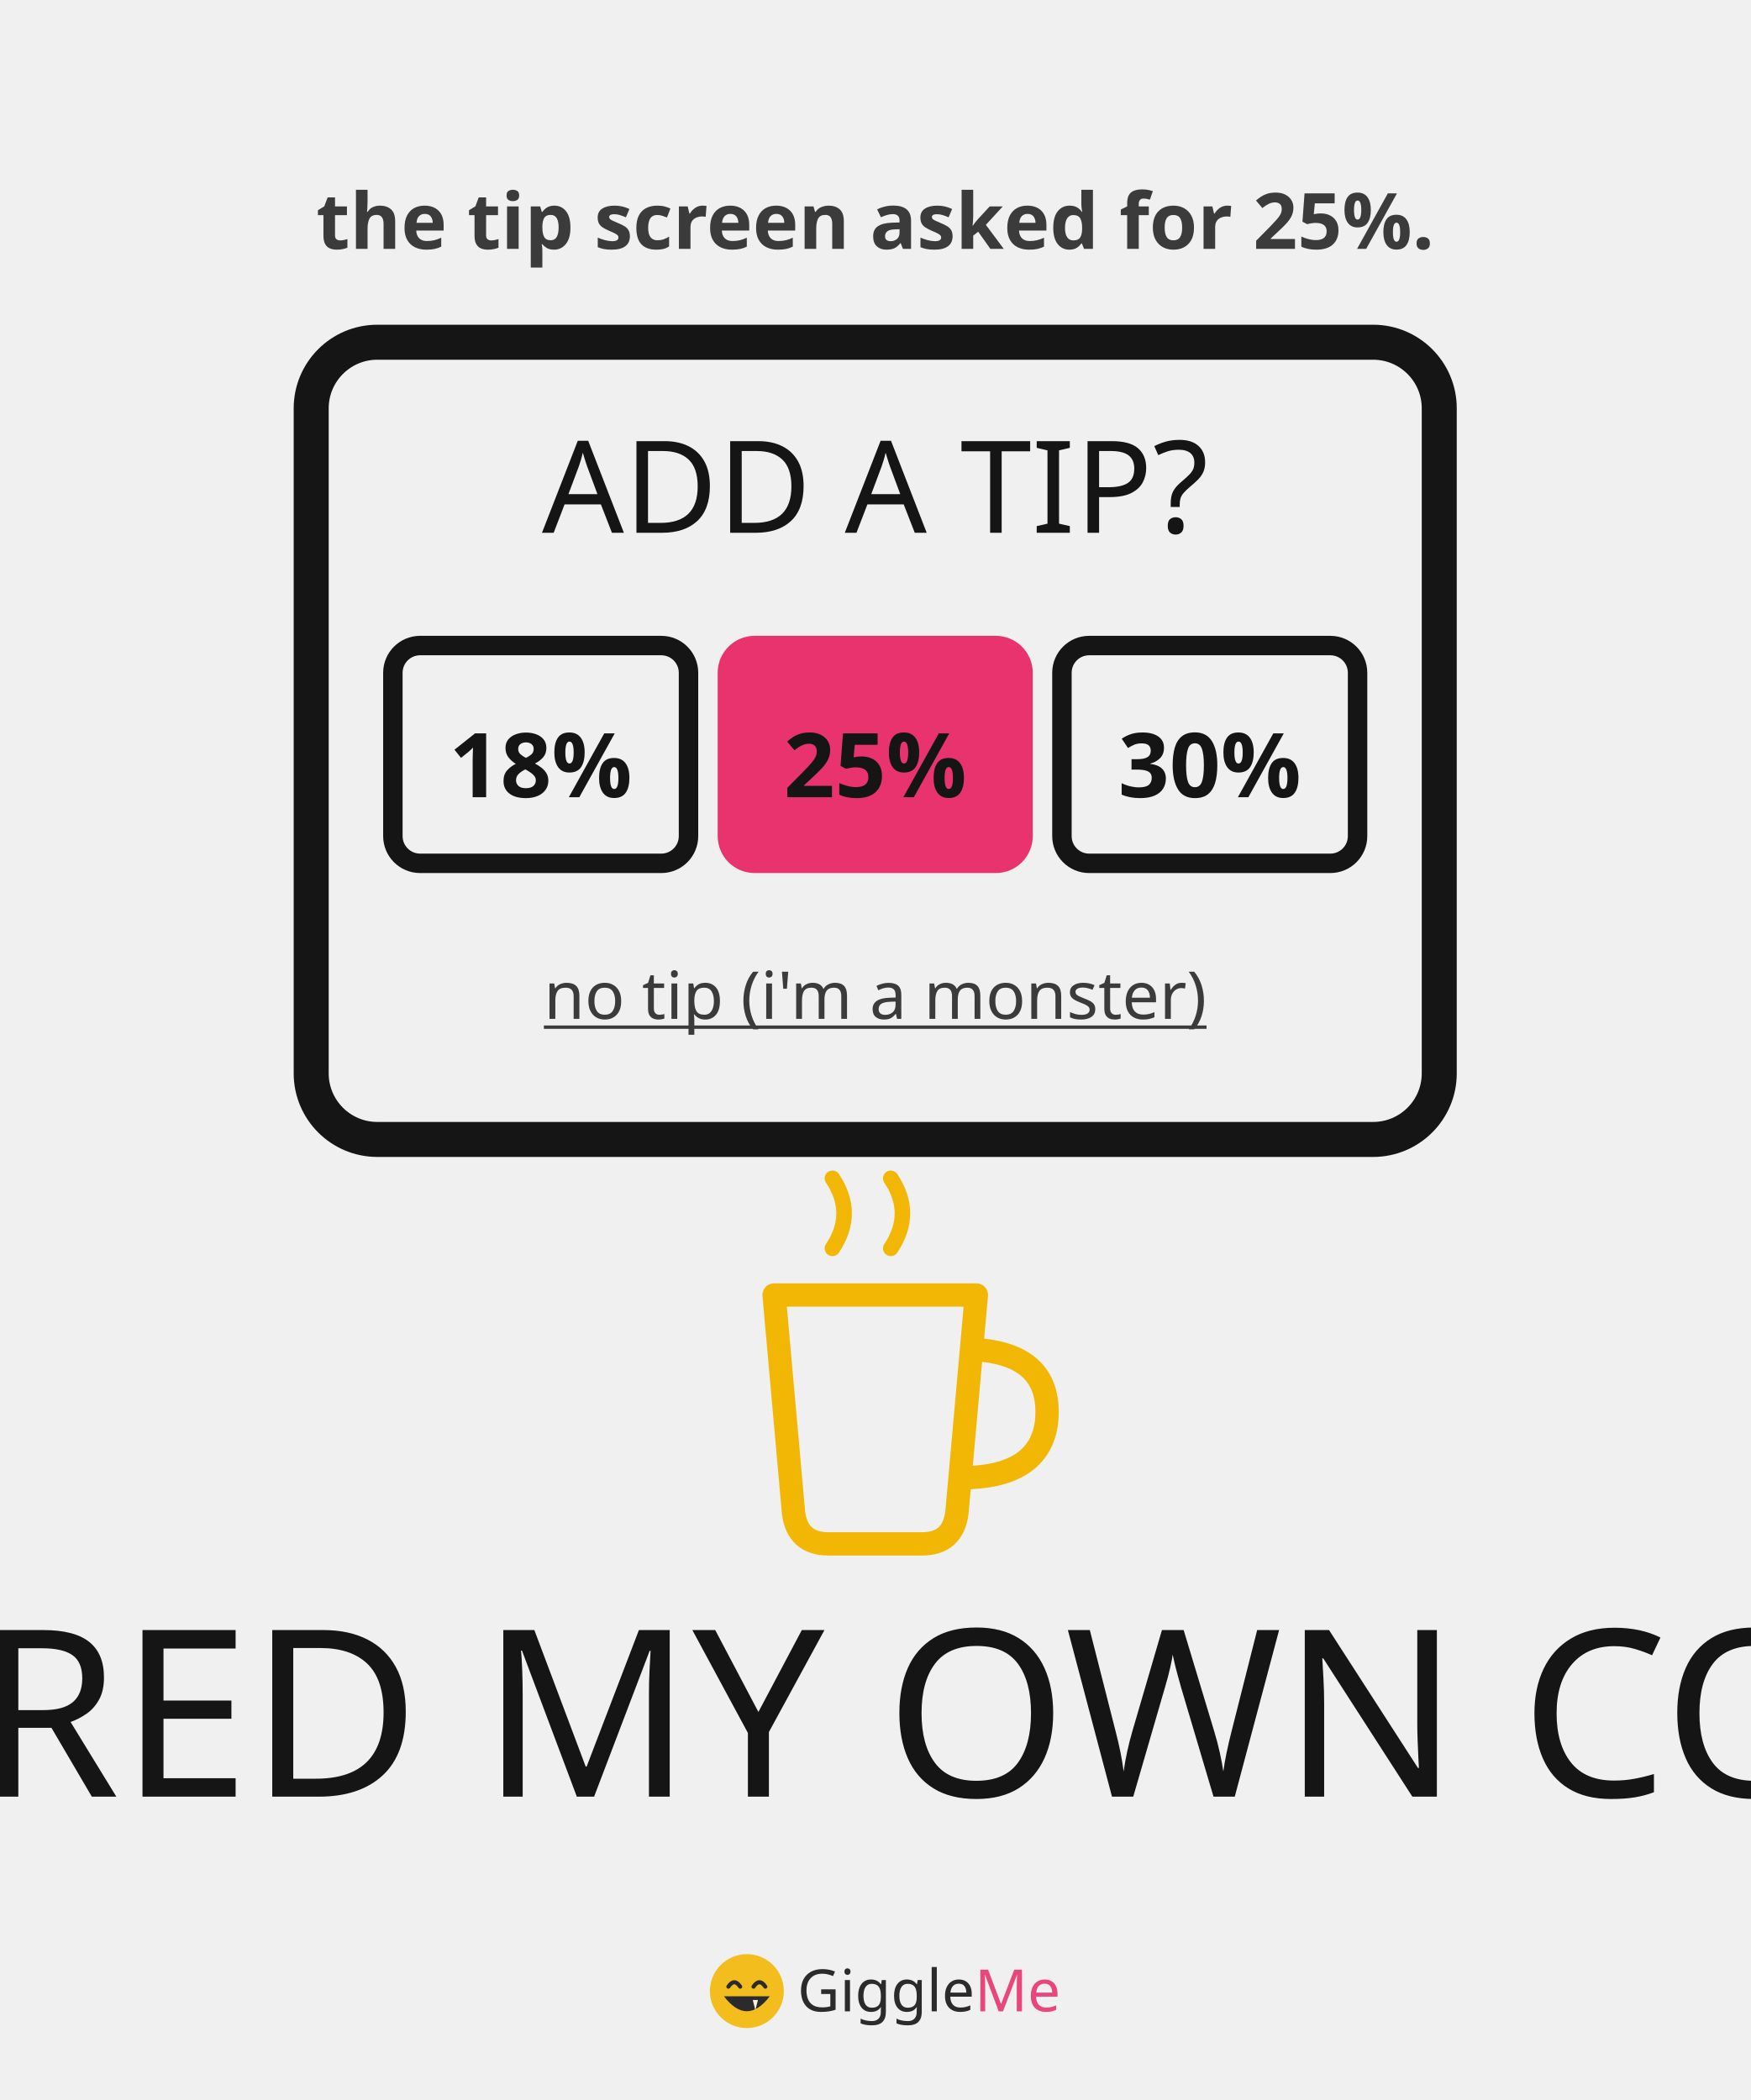
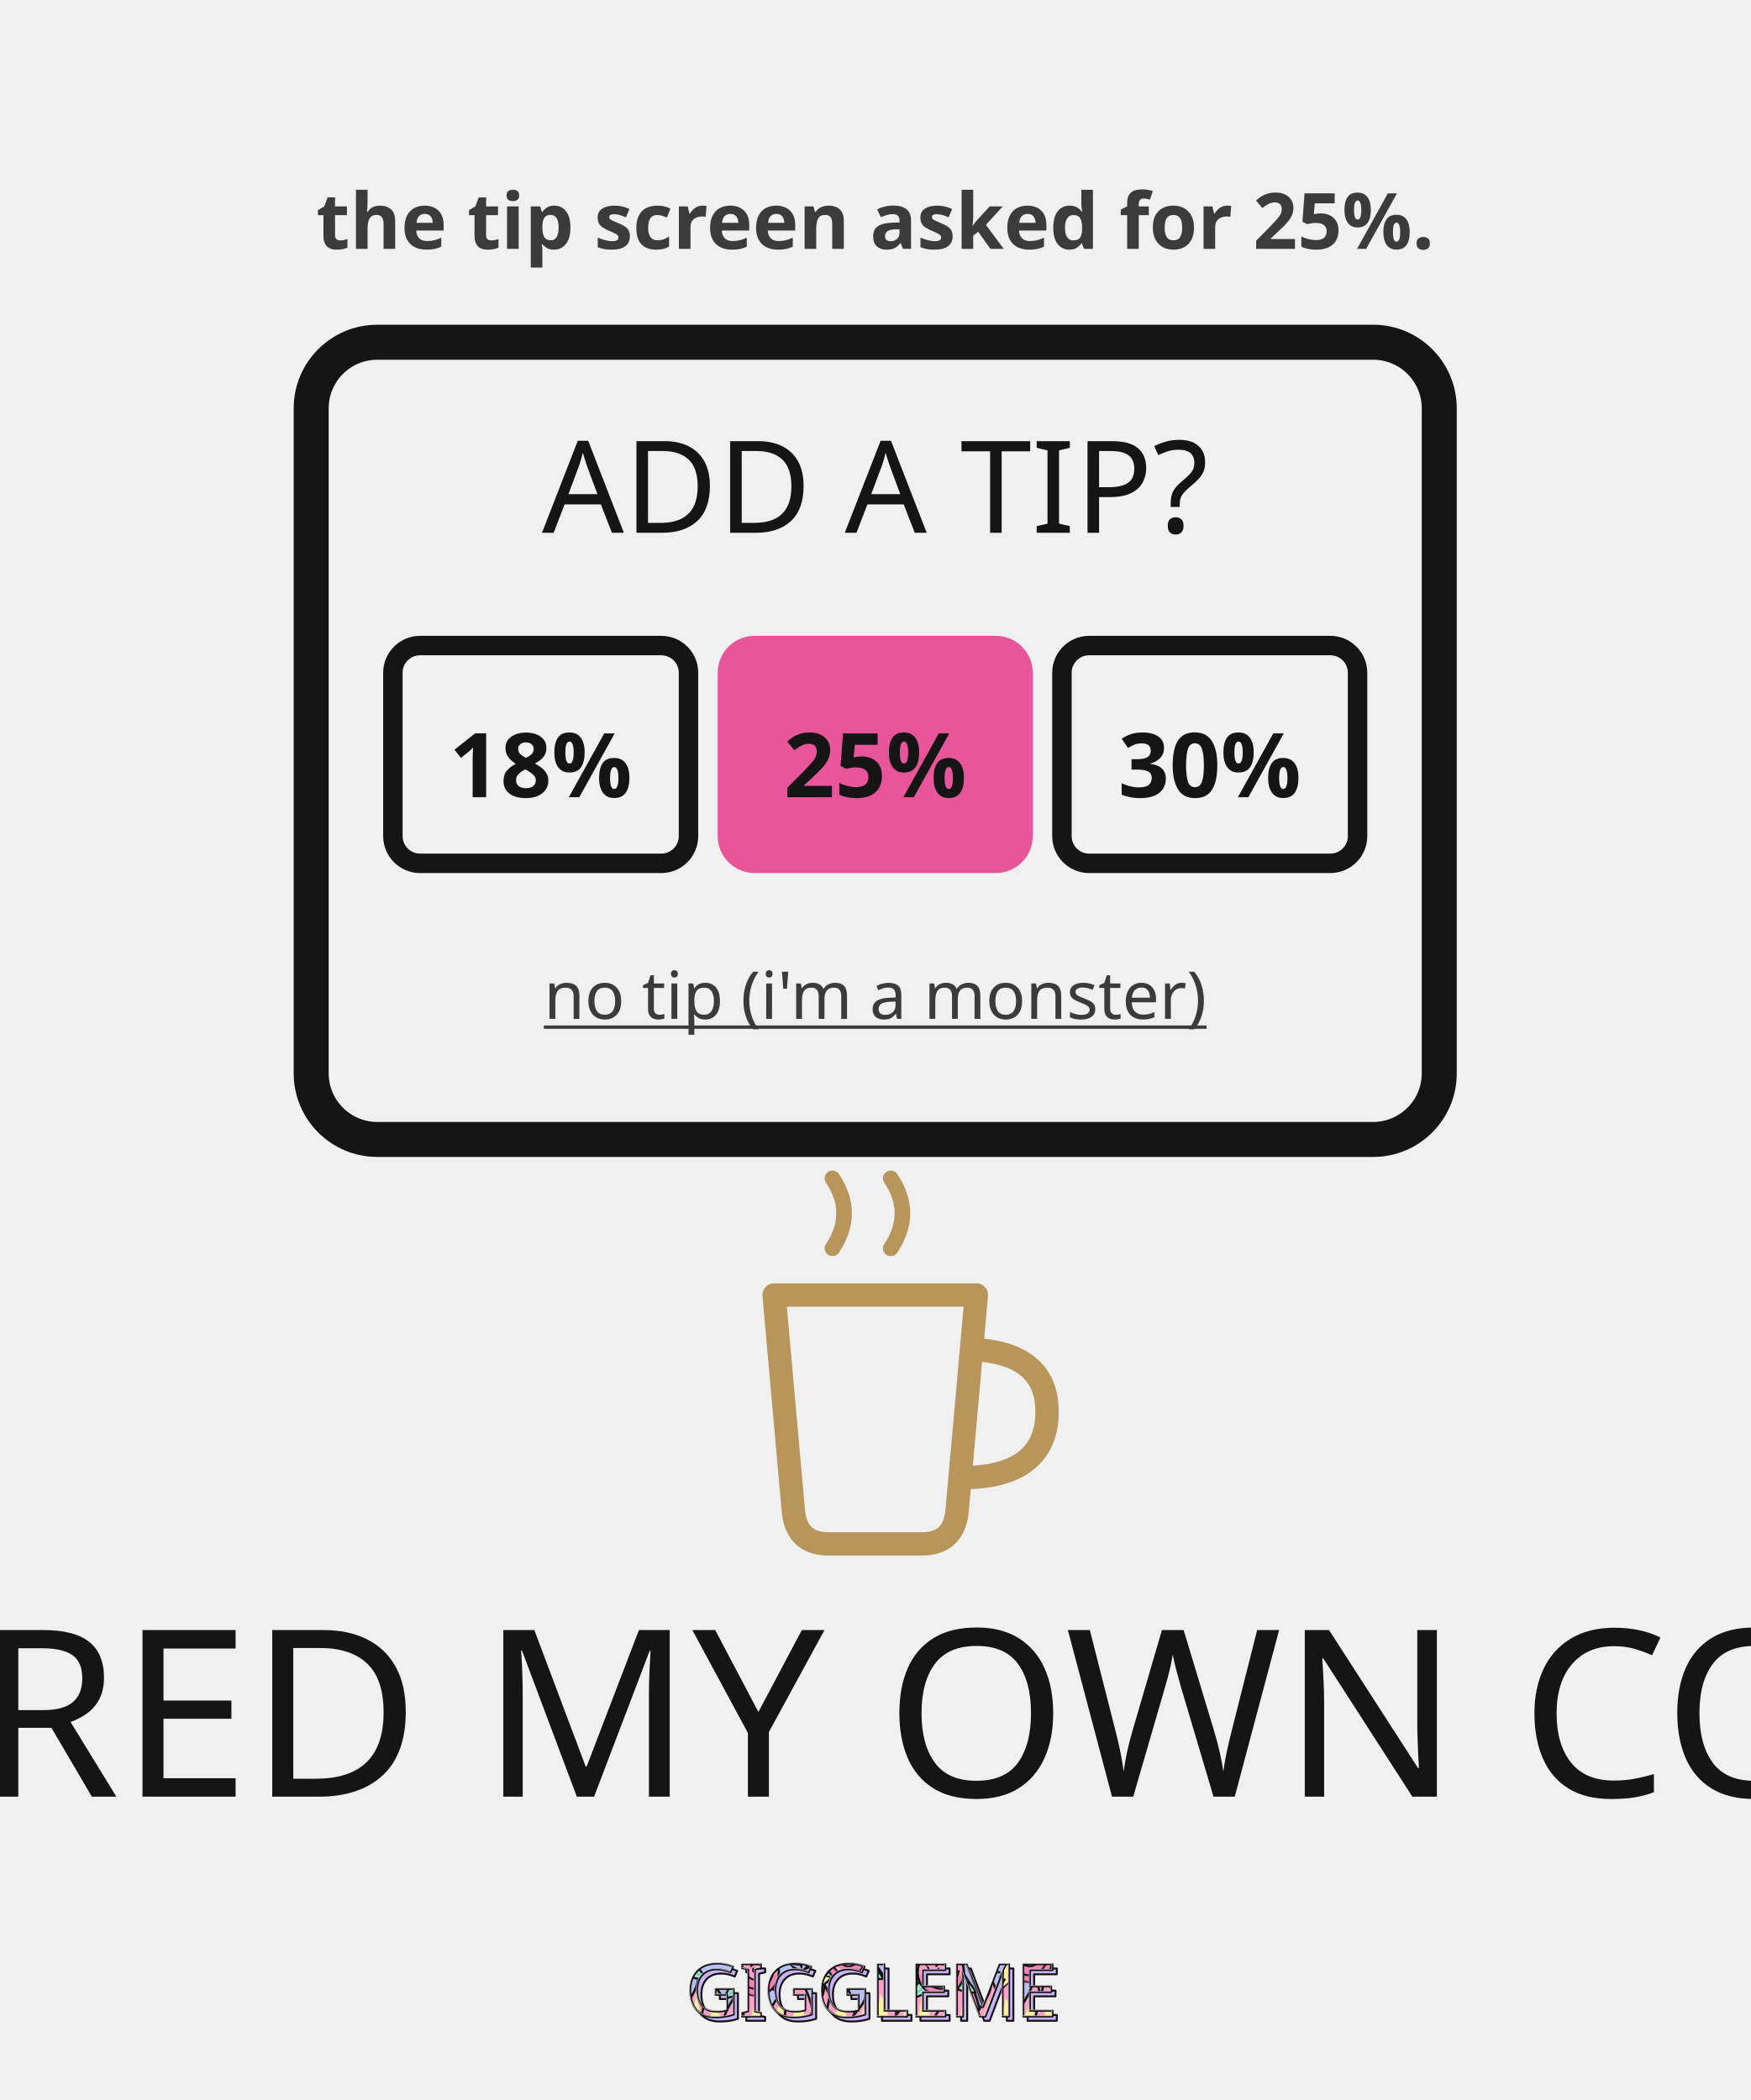
<svg xmlns="http://www.w3.org/2000/svg" viewBox="0 0 4500 5400">
  <text x="2250" y="640" data-w="3300" text-anchor="middle" font-family="Space Mono" font-weight="700" font-size="200" fill="#3B3B3B">the tip screen asked for 25%.</text>
  <g>
    <rect x="800" y="880" width="2900" height="2050" rx="170" fill="none" stroke="#151515" stroke-width="90" />
    <text x="2250" y="1370" text-anchor="middle" font-family="Archivo Black" font-size="330" fill="#151515">ADD A TIP?</text>
    <rect x="1010" y="1660" width="760" height="560" rx="70" fill="none" stroke="#151515" stroke-width="50" />
    <text x="1390" y="2050" text-anchor="middle" font-family="Space Mono" font-weight="700" font-size="230" fill="#151515">18%</text>
-     <rect x="1870" y="1660" width="760" height="560" rx="70" fill="#E8336F" stroke="#E8336F" stroke-width="50" />
+     <rect x="1870" y="1660" width="760" height="560" rx="70" fill="#E8559A" stroke="#E8559A" stroke-width="50" />
    <text x="2250" y="2050" text-anchor="middle" font-family="Space Mono" font-weight="700" font-size="230" fill="#151515">25%</text>
    <rect x="2730" y="1660" width="760" height="560" rx="70" fill="none" stroke="#151515" stroke-width="50" />
    <text x="3110" y="2050" text-anchor="middle" font-family="Space Mono" font-weight="700" font-size="230" fill="#151515">30%</text>
    <text x="2250" y="2620" text-anchor="middle" font-family="Space Mono" font-size="170" fill="#3B3B3B" text-decoration="underline">no tip (i'm a monster)</text>
  </g>
  <g transform="translate(1990 3330)">
-     <path d="M 0 0 L 520 0 L 470 560 Q 460 640 380 640 L 140 640 Q 60 640 50 560 Z" fill="none" stroke="#F2B705" stroke-width="60" stroke-linejoin="round" />
-     <path d="M 510 140 Q 720 150 700 330 Q 680 470 480 470" fill="none" stroke="#F2B705" stroke-width="60" stroke-linecap="round" />
-     <path d="M 150 -120 q 60 -90 0 -180 M 300 -120 q 60 -90 0 -180" fill="none" stroke="#F2B705" stroke-width="40" stroke-linecap="round" />
+     <path d="M 0 0 L 520 0 L 470 560 Q 460 640 380 640 L 140 640 Q 60 640 50 560 Z" fill="none" stroke="#B8955A" stroke-width="60" stroke-linejoin="round" />
+     <path d="M 510 140 Q 720 150 700 330 Q 680 470 480 470" fill="none" stroke="#B8955A" stroke-width="60" stroke-linecap="round" />
+     <path d="M 150 -120 q 60 -90 0 -180 M 300 -120 q 60 -90 0 -180" fill="none" stroke="#B8955A" stroke-width="40" stroke-linecap="round" />
  </g>
  <text x="2250" y="4620" data-w="3900" text-anchor="middle" font-family="Anton" font-size="600" fill="#151515">I POURED MY OWN COFFEE.</text>
-   <g opacity="0.9">
-     <g transform="translate(1920 5120)">
-       <circle r="95" fill="#F2B705" />
-       <path d="M -47.5 -11.4 q 15.2 -22.8 30.4 0" fill="none" stroke="#151515" stroke-width="10.45" stroke-linecap="round" />
-       <path d="M 17.1 -11.4 q 15.2 -22.8 30.4 0" fill="none" stroke="#151515" stroke-width="10.45" stroke-linecap="round" />
-       <path d="M -58.9 13.3 Q 0 90.25 58.9 13.3 Z" fill="#151515" />
-       <path d="M 15.2 22.8 L 28.5 22.8 L 21.85 49.4 Z" fill="#F7F1E3" />
-     </g>
-     <text x="2050" y="5172" font-family="Titan One" font-size="150" fill="#151515">Giggle<tspan fill="#E8336F">Me</tspan>
-     </text>
+   <g transform="translate(1595.7 4739.3) scale(0.4957)">
+     <defs>
+       <clipPath id="tag11">
+         <text x="1300" y="900" text-anchor="middle" font-family="Rye" font-size="380">GIGGLEME</text>
+       </clipPath>
+     </defs>
+     <g transform="translate(22 22)" fill="#C9B1F5">
+       <text x="1300" y="900" text-anchor="middle" font-family="Rye" font-size="380">GIGGLEME</text>
+     </g>
+     <g transform="translate(22 22)" fill="none" stroke="#121212" stroke-width="10" stroke-linejoin="round">
+       <text x="1300" y="900" text-anchor="middle" font-family="Rye" font-size="380">GIGGLEME</text>
+     </g>
+     <g clip-path="url(#tag11)">
+       <rect width="2600" height="1250" fill="#9FD3F7" />
+       <path d="M -60 420 q 80 -60 160 0 t 160 0" fill="none" stroke="#64AEE3" stroke-width="16" />
+       <path d="M 260 420 q 80 -60 160 0 t 160 0" fill="none" stroke="#64AEE3" stroke-width="16" />
+       <path d="M 580 420 q 80 -60 160 0 t 160 0" fill="none" stroke="#64AEE3" stroke-width="16" />
+       <path d="M 900 420 q 80 -60 160 0 t 160 0" fill="none" stroke="#64AEE3" stroke-width="16" />
+       <path d="M 1220 420 q 80 -60 160 0 t 160 0" fill="none" stroke="#64AEE3" stroke-width="16" />
+       <path d="M 1540 420 q 80 -60 160 0 t 160 0" fill="none" stroke="#64AEE3" stroke-width="16" />
+       <path d="M 1860 420 q 80 -60 160 0 t 160 0" fill="none" stroke="#64AEE3" stroke-width="16" />
+       <path d="M 2180 420 q 80 -60 160 0 t 160 0" fill="none" stroke="#64AEE3" stroke-width="16" />
+       <path d="M 2500 420 q 80 -60 160 0 t 160 0" fill="none" stroke="#64AEE3" stroke-width="16" />
+       <rect y="520" width="2600" height="1250" fill="#C9B1F5" opacity=".55" />
+       <path d="M -15.8 1000 C -25.8 892.0 14.2 870.4 30.2 784.0 C 144.2 881.2 134.2 935.2 124.2 1000 Z" fill="#FF9EC7" stroke="#121212" stroke-width="12" stroke-linejoin="round" />
+       <path d="M 22.2 1000 C 18.2 924.4 42.2 913.6 44.2 866.1 C 96.2 924.4 92.2 956.8 86.2 1000 Z" fill="#FFF1A0" />
+       <path d="M 92.5 1000 C 82.5 820.6 202.5 784.7 186.5 641.2 C 252.5 802.7 242.5 892.4 232.5 1000 Z" fill="#FF9EC7" stroke="#121212" stroke-width="12" stroke-linejoin="round" />
+       <path d="M 130.5 1000 C 126.5 874.4 174.5 856.5 172.5 777.5 C 204.5 874.4 200.5 928.2 194.5 1000 Z" fill="#FFF1A0" />
+       <path d="M 200.8 1000 C 190.8 873.6 230.8 848.3 246.8 747.2 C 360.8 861.0 350.8 924.2 340.8 1000 Z" fill="#FF9EC7" stroke="#121212" stroke-width="12" stroke-linejoin="round" />
+       <path d="M 238.8 1000 C 234.8 911.5 258.8 898.9 260.8 843.3 C 312.8 911.5 308.8 949.4 302.8 1000 Z" fill="#FFF1A0" />
+       <path d="M 309.2 1000 C 299.2 825.3 419.2 790.4 403.2 650.7 C 469.2 807.9 459.2 895.2 449.2 1000 Z" fill="#FF9EC7" stroke="#121212" stroke-width="12" stroke-linejoin="round" />
+       <path d="M 347.2 1000 C 343.2 877.7 391.2 860.3 389.2 783.4 C 421.2 877.7 417.2 930.1 411.2 1000 Z" fill="#FFF1A0" />
+       <path d="M 417.5 1000 C 407.5 856.4 447.5 827.7 463.5 712.8 C 577.5 842.1 567.5 913.9 557.5 1000 Z" fill="#FF9EC7" stroke="#121212" stroke-width="12" stroke-linejoin="round" />
+       <path d="M 455.5 1000 C 451.5 899.5 475.5 885.1 477.5 822.0 C 529.5 899.5 525.5 942.6 519.5 1000 Z" fill="#FFF1A0" />
+       <path d="M 525.8 1000 C 515.8 834.5 635.8 801.4 619.8 669.0 C 685.8 818.0 675.8 900.7 665.8 1000 Z" fill="#FF9EC7" stroke="#121212" stroke-width="12" stroke-linejoin="round" />
+       <path d="M 563.8 1000 C 559.8 884.2 607.8 867.6 605.8 794.8 C 637.8 884.2 633.8 933.8 627.8 1000 Z" fill="#FFF1A0" />
+       <path d="M 634.2 1000 C 624.2 841.6 664.2 809.9 680.2 683.2 C 794.2 825.8 784.2 905.0 774.2 1000 Z" fill="#FF9EC7" stroke="#121212" stroke-width="12" stroke-linejoin="round" />
+       <path d="M 672.2 1000 C 668.2 889.1 692.2 873.3 694.2 803.6 C 746.2 889.1 742.2 936.6 736.2 1000 Z" fill="#FFF1A0" />
+       <path d="M 742.5 1000 C 732.5 847.5 852.5 817.0 836.5 695.0 C 902.5 832.2 892.5 908.5 882.5 1000 Z" fill="#FF9EC7" stroke="#121212" stroke-width="12" stroke-linejoin="round" />
+       <path d="M 780.5 1000 C 776.5 893.2 824.5 878.0 822.5 810.9 C 854.5 893.2 850.5 939.0 844.5 1000 Z" fill="#FFF1A0" />
+       <path d="M 850.8 1000 C 840.8 830.1 880.8 796.2 896.8 660.3 C 1010.8 813.2 1000.8 898.1 990.8 1000 Z" fill="#FF9EC7" stroke="#121212" stroke-width="12" stroke-linejoin="round" />
+       <path d="M 888.8 1000 C 884.8 881.1 908.8 864.1 910.8 789.4 C 962.8 881.1 958.8 932.1 952.8 1000 Z" fill="#FFF1A0" />
+       <path d="M 959.2 1000 C 949.2 863.4 1069.2 836.1 1053.2 726.9 C 1119.2 849.8 1109.2 918.1 1099.2 1000 Z" fill="#FF9EC7" stroke="#121212" stroke-width="12" stroke-linejoin="round" />
+       <path d="M 997.2 1000 C 993.2 904.4 1041.2 890.7 1039.2 830.7 C 1071.2 904.4 1067.2 945.4 1061.2 1000 Z" fill="#FFF1A0" />
+       <path d="M 1067.5 1000 C 1057.5 822.8 1097.5 787.3 1113.5 645.6 C 1227.5 805.1 1217.5 893.7 1207.5 1000 Z" fill="#FF9EC7" stroke="#121212" stroke-width="12" stroke-linejoin="round" />
+       <path d="M 1105.5 1000 C 1101.5 875.9 1125.5 858.2 1127.5 780.2 C 1179.5 875.9 1175.5 929.1 1169.5 1000 Z" fill="#FFF1A0" />
+       <path d="M 1175.8 1000 C 1165.8 881.3 1285.8 857.5 1269.8 762.5 C 1335.8 869.4 1325.8 928.8 1315.8 1000 Z" fill="#FF9EC7" stroke="#121212" stroke-width="12" stroke-linejoin="round" />
+       <path d="M 1213.8 1000 C 1209.8 916.9 1257.8 905.0 1255.8 852.8 C 1287.8 916.9 1283.8 952.5 1277.8 1000 Z" fill="#FFF1A0" />
+       <path d="M 1284.2 1000 C 1274.2 820.0 1314.2 784.0 1330.2 640.0 C 1444.2 802.0 1434.2 892.0 1424.2 1000 Z" fill="#FF9EC7" stroke="#121212" stroke-width="12" stroke-linejoin="round" />
+       <path d="M 1322.2 1000 C 1318.2 874.0 1342.2 856.0 1344.2 776.8 C 1396.2 874.0 1392.2 928.0 1386.2 1000 Z" fill="#FFF1A0" />
+       <path d="M 1392.5 1000 C 1382.5 884.2 1502.5 861.0 1486.5 768.4 C 1552.5 872.6 1542.5 930.5 1532.5 1000 Z" fill="#FF9EC7" stroke="#121212" stroke-width="12" stroke-linejoin="round" />
+       <path d="M 1430.5 1000 C 1426.5 918.9 1474.5 907.3 1472.5 856.4 C 1504.5 918.9 1500.5 953.7 1494.5 1000 Z" fill="#FFF1A0" />
+       <path d="M 1500.8 1000 C 1490.8 822.0 1530.8 786.4 1546.8 644.1 C 1660.8 804.2 1650.8 893.2 1640.8 1000 Z" fill="#FF9EC7" stroke="#121212" stroke-width="12" stroke-linejoin="round" />
+       <path d="M 1538.8 1000 C 1534.8 875.4 1558.8 857.6 1560.8 779.3 C 1612.8 875.4 1608.8 928.8 1602.8 1000 Z" fill="#FFF1A0" />
+       <path d="M 1609.2 1000 C 1599.2 866.1 1719.2 839.4 1703.2 732.3 C 1769.2 852.8 1759.2 919.7 1749.2 1000 Z" fill="#FF9EC7" stroke="#121212" stroke-width="12" stroke-linejoin="round" />
+       <path d="M 1647.2 1000 C 1643.2 906.3 1691.2 892.9 1689.2 834.0 C 1721.2 906.3 1717.2 946.5 1711.2 1000 Z" fill="#FFF1A0" />
+       <path d="M 1717.5 1000 C 1707.5 828.7 1747.5 794.4 1763.5 657.4 C 1877.5 811.6 1867.5 897.2 1857.5 1000 Z" fill="#FF9EC7" stroke="#121212" stroke-width="12" stroke-linejoin="round" />
+       <path d="M 1755.5 1000 C 1751.5 880.1 1775.5 863.0 1777.5 787.6 C 1829.5 880.1 1825.5 931.5 1819.5 1000 Z" fill="#FFF1A0" />
+       <path d="M 1825.8 1000 C 1815.8 849.8 1935.8 819.8 1919.8 699.7 C 1985.8 834.8 1975.8 909.9 1965.8 1000 Z" fill="#FF9EC7" stroke="#121212" stroke-width="12" stroke-linejoin="round" />
+       <path d="M 1863.8 1000 C 1859.8 894.9 1907.8 879.9 1905.8 813.8 C 1937.8 894.9 1933.8 939.9 1927.8 1000 Z" fill="#FFF1A0" />
+       <path d="M 1934.2 1000 C 1924.2 839.6 1964.2 807.5 1980.2 679.1 C 2094.2 823.5 2084.2 903.7 2074.2 1000 Z" fill="#FF9EC7" stroke="#121212" stroke-width="12" stroke-linejoin="round" />
+       <path d="M 1972.2 1000 C 1968.2 887.7 1992.2 871.6 1994.2 801.1 C 2046.2 887.7 2042.2 935.8 2036.2 1000 Z" fill="#FFF1A0" />
+       <path d="M 2042.5 1000 C 2032.5 836.3 2152.5 803.6 2136.5 672.6 C 2202.5 820.0 2192.5 901.8 2182.5 1000 Z" fill="#FF9EC7" stroke="#121212" stroke-width="12" stroke-linejoin="round" />
+       <path d="M 2080.5 1000 C 2076.5 885.4 2124.5 869.1 2122.5 797.0 C 2154.5 885.4 2150.5 934.5 2144.5 1000 Z" fill="#FFF1A0" />
+       <path d="M 2150.8 1000 C 2140.8 853.9 2180.8 824.7 2196.8 707.8 C 2310.8 839.3 2300.8 912.3 2290.8 1000 Z" fill="#FF9EC7" stroke="#121212" stroke-width="12" stroke-linejoin="round" />
+       <path d="M 2188.8 1000 C 2184.8 897.7 2208.8 883.1 2210.8 818.8 C 2262.8 897.7 2258.8 941.6 2252.8 1000 Z" fill="#FFF1A0" />
+       <path d="M 2259.2 1000 C 2249.2 826.5 2369.2 791.8 2353.2 653.0 C 2419.2 809.2 2409.2 895.9 2399.2 1000 Z" fill="#FF9EC7" stroke="#121212" stroke-width="12" stroke-linejoin="round" />
+       <path d="M 2297.2 1000 C 2293.2 878.6 2341.2 861.2 2339.2 784.9 C 2371.2 878.6 2367.2 930.6 2361.2 1000 Z" fill="#FFF1A0" />
+       <path d="M 2367.5 1000 C 2357.5 870.8 2397.5 844.9 2413.5 741.6 C 2527.5 857.9 2517.5 922.5 2507.5 1000 Z" fill="#FF9EC7" stroke="#121212" stroke-width="12" stroke-linejoin="round" />
+       <path d="M 2405.5 1000 C 2401.5 909.5 2425.5 896.6 2427.5 839.8 C 2479.5 909.5 2475.5 948.3 2469.5 1000 Z" fill="#FFF1A0" />
+       <path d="M 2475.8 1000 C 2465.8 821.0 2585.8 785.2 2569.8 642.1 C 2635.8 803.1 2625.8 892.6 2615.8 1000 Z" fill="#FF9EC7" stroke="#121212" stroke-width="12" stroke-linejoin="round" />
+       <path d="M 2513.8 1000 C 2509.8 874.7 2557.8 856.8 2555.8 778.1 C 2587.8 874.7 2583.8 928.4 2577.8 1000 Z" fill="#FFF1A0" />
+       <g transform="translate(260.0 600.0) rotate(140)">
+         <path d="M 0 0 Q 108 -66 210 0 Q 108 66 0 0 Z" fill="#9EE6CF" stroke="#121212" stroke-width="10.8" stroke-linejoin="round" />
+         <path d="M 18 0 Q 108 -9.6 180 0" fill="none" stroke="#5FBFA0" stroke-width="7.2" />
+         <path d="M 60 -30 Q 108 -48 144 -30" fill="none" stroke="#fff" stroke-opacity=".55" stroke-width="6" stroke-linecap="round" />
+       </g>
+       <g transform="translate(260.0 600.0) rotate(30)">
+         <path d="M 0 0 Q 108 -66 210 0 Q 108 66 0 0 Z" fill="#9EE6CF" stroke="#121212" stroke-width="10.8" stroke-linejoin="round" />
+         <path d="M 18 0 Q 108 -9.6 180 0" fill="none" stroke="#5FBFA0" stroke-width="7.2" />
+         <path d="M 60 -30 Q 108 -48 144 -30" fill="none" stroke="#fff" stroke-opacity=".55" stroke-width="6" stroke-linecap="round" />
+       </g>
+       <g transform="translate(260.0 600.0)">
+         <circle r="120" fill="#FF9EC7" stroke="#121212" stroke-width="12" />
+         <path d="M -110.4 12 A 110.4 110.4 0 0 0 110.4 12 Q 0 54 -110.4 12 Z" fill="#F06AA8" opacity=".55" />
+         <g fill="none" stroke="#121212" stroke-width="9.6" stroke-linecap="round">
+           <path d="M -93.6 -6 Q -74.4 81.6 0 86.4 Q 74.4 81.6 93.6 -6" />
+           <path d="M -67.2 -26.4 Q -43.2 45.6 12 38.4 Q 60 26.4 67.2 -36" />
+           <path d="M -74.4 -36 Q -36 -93.6 18 -76.8 Q 67.2 -62.4 74.4 -28.8" />
+           <path d="M -24 -31.2 Q -4.8 -55.2 24 -36 Q 36 -9.6 4.8 0 Q -19.2 2.4 -12 -19.2" />
+         </g>
+         <g fill="none" stroke="#fff" stroke-opacity=".75" stroke-width="6.6" stroke-linecap="round">
+           <path d="M -57.6 -57.6 Q -36 -79.2 -9.6 -79.2" />
+           <path d="M -72 24 Q -60 50.4 -36 60" />
+         </g>
+       </g>
+       <g transform="translate(700.0 670.0) rotate(140)">
+         <path d="M 0 0 Q 108 -66 210 0 Q 108 66 0 0 Z" fill="#9EE6CF" stroke="#121212" stroke-width="10.8" stroke-linejoin="round" />
+         <path d="M 18 0 Q 108 -9.6 180 0" fill="none" stroke="#5FBFA0" stroke-width="7.2" />
+         <path d="M 60 -30 Q 108 -48 144 -30" fill="none" stroke="#fff" stroke-opacity=".55" stroke-width="6" stroke-linecap="round" />
+       </g>
+       <g transform="translate(700.0 670.0) rotate(30)">
+         <path d="M 0 0 Q 108 -66 210 0 Q 108 66 0 0 Z" fill="#9EE6CF" stroke="#121212" stroke-width="10.8" stroke-linejoin="round" />
+         <path d="M 18 0 Q 108 -9.6 180 0" fill="none" stroke="#5FBFA0" stroke-width="7.2" />
+         <path d="M 60 -30 Q 108 -48 144 -30" fill="none" stroke="#fff" stroke-opacity=".55" stroke-width="6" stroke-linecap="round" />
+       </g>
+       <g transform="translate(700.0 670.0)">
+         <circle r="120" fill="#FF9EC7" stroke="#121212" stroke-width="12" />
+         <path d="M -110.4 12 A 110.4 110.4 0 0 0 110.4 12 Q 0 54 -110.4 12 Z" fill="#F06AA8" opacity=".55" />
+         <g fill="none" stroke="#121212" stroke-width="9.6" stroke-linecap="round">
+           <path d="M -93.6 -6 Q -74.4 81.6 0 86.4 Q 74.4 81.6 93.6 -6" />
+           <path d="M -67.2 -26.4 Q -43.2 45.6 12 38.4 Q 60 26.4 67.2 -36" />
+           <path d="M -74.4 -36 Q -36 -93.6 18 -76.8 Q 67.2 -62.4 74.4 -28.8" />
+           <path d="M -24 -31.2 Q -4.8 -55.2 24 -36 Q 36 -9.6 4.8 0 Q -19.2 2.4 -12 -19.2" />
+         </g>
+         <g fill="none" stroke="#fff" stroke-opacity=".75" stroke-width="6.6" stroke-linecap="round">
+           <path d="M -57.6 -57.6 Q -36 -79.2 -9.6 -79.2" />
+           <path d="M -72 24 Q -60 50.4 -36 60" />
+         </g>
+       </g>
+       <g transform="translate(1180.0 600.0) rotate(140)">
+         <path d="M 0 0 Q 108 -66 210 0 Q 108 66 0 0 Z" fill="#9EE6CF" stroke="#121212" stroke-width="10.8" stroke-linejoin="round" />
+         <path d="M 18 0 Q 108 -9.6 180 0" fill="none" stroke="#5FBFA0" stroke-width="7.2" />
+         <path d="M 60 -30 Q 108 -48 144 -30" fill="none" stroke="#fff" stroke-opacity=".55" stroke-width="6" stroke-linecap="round" />
+       </g>
+       <g transform="translate(1180.0 600.0) rotate(30)">
+         <path d="M 0 0 Q 108 -66 210 0 Q 108 66 0 0 Z" fill="#9EE6CF" stroke="#121212" stroke-width="10.8" stroke-linejoin="round" />
+         <path d="M 18 0 Q 108 -9.6 180 0" fill="none" stroke="#5FBFA0" stroke-width="7.2" />
+         <path d="M 60 -30 Q 108 -48 144 -30" fill="none" stroke="#fff" stroke-opacity=".55" stroke-width="6" stroke-linecap="round" />
+       </g>
+       <g transform="translate(1180.0 600.0)">
+         <circle r="120" fill="#FF9EC7" stroke="#121212" stroke-width="12" />
+         <path d="M -110.4 12 A 110.4 110.4 0 0 0 110.4 12 Q 0 54 -110.4 12 Z" fill="#F06AA8" opacity=".55" />
+         <g fill="none" stroke="#121212" stroke-width="9.6" stroke-linecap="round">
+           <path d="M -93.6 -6 Q -74.4 81.6 0 86.4 Q 74.4 81.6 93.6 -6" />
+           <path d="M -67.2 -26.4 Q -43.2 45.6 12 38.4 Q 60 26.4 67.2 -36" />
+           <path d="M -74.4 -36 Q -36 -93.6 18 -76.8 Q 67.2 -62.4 74.4 -28.8" />
+           <path d="M -24 -31.2 Q -4.8 -55.2 24 -36 Q 36 -9.6 4.8 0 Q -19.2 2.4 -12 -19.2" />
+         </g>
+         <g fill="none" stroke="#fff" stroke-opacity=".75" stroke-width="6.6" stroke-linecap="round">
+           <path d="M -57.6 -57.6 Q -36 -79.2 -9.6 -79.2" />
+           <path d="M -72 24 Q -60 50.4 -36 60" />
+         </g>
+       </g>
+       <g transform="translate(1660.0 670.0) rotate(140)">
+         <path d="M 0 0 Q 108 -66 210 0 Q 108 66 0 0 Z" fill="#9EE6CF" stroke="#121212" stroke-width="10.8" stroke-linejoin="round" />
+         <path d="M 18 0 Q 108 -9.6 180 0" fill="none" stroke="#5FBFA0" stroke-width="7.2" />
+         <path d="M 60 -30 Q 108 -48 144 -30" fill="none" stroke="#fff" stroke-opacity=".55" stroke-width="6" stroke-linecap="round" />
+       </g>
+       <g transform="translate(1660.0 670.0) rotate(30)">
+         <path d="M 0 0 Q 108 -66 210 0 Q 108 66 0 0 Z" fill="#9EE6CF" stroke="#121212" stroke-width="10.8" stroke-linejoin="round" />
+         <path d="M 18 0 Q 108 -9.6 180 0" fill="none" stroke="#5FBFA0" stroke-width="7.2" />
+         <path d="M 60 -30 Q 108 -48 144 -30" fill="none" stroke="#fff" stroke-opacity=".55" stroke-width="6" stroke-linecap="round" />
+       </g>
+       <g transform="translate(1660.0 670.0)">
+         <circle r="120" fill="#FF9EC7" stroke="#121212" stroke-width="12" />
+         <path d="M -110.4 12 A 110.4 110.4 0 0 0 110.4 12 Q 0 54 -110.4 12 Z" fill="#F06AA8" opacity=".55" />
+         <g fill="none" stroke="#121212" stroke-width="9.6" stroke-linecap="round">
+           <path d="M -93.6 -6 Q -74.4 81.6 0 86.4 Q 74.4 81.6 93.6 -6" />
+           <path d="M -67.2 -26.4 Q -43.2 45.6 12 38.4 Q 60 26.4 67.2 -36" />
+           <path d="M -74.4 -36 Q -36 -93.6 18 -76.8 Q 67.2 -62.4 74.4 -28.8" />
+           <path d="M -24 -31.2 Q -4.8 -55.2 24 -36 Q 36 -9.6 4.8 0 Q -19.2 2.4 -12 -19.2" />
+         </g>
+         <g fill="none" stroke="#fff" stroke-opacity=".75" stroke-width="6.6" stroke-linecap="round">
+           <path d="M -57.6 -57.6 Q -36 -79.2 -9.6 -79.2" />
+           <path d="M -72 24 Q -60 50.4 -36 60" />
+         </g>
+       </g>
+       <g transform="translate(2120.0 600.0) rotate(140)">
+         <path d="M 0 0 Q 108 -66 210 0 Q 108 66 0 0 Z" fill="#9EE6CF" stroke="#121212" stroke-width="10.8" stroke-linejoin="round" />
+         <path d="M 18 0 Q 108 -9.6 180 0" fill="none" stroke="#5FBFA0" stroke-width="7.2" />
+         <path d="M 60 -30 Q 108 -48 144 -30" fill="none" stroke="#fff" stroke-opacity=".55" stroke-width="6" stroke-linecap="round" />
+       </g>
+       <g transform="translate(2120.0 600.0) rotate(30)">
+         <path d="M 0 0 Q 108 -66 210 0 Q 108 66 0 0 Z" fill="#9EE6CF" stroke="#121212" stroke-width="10.8" stroke-linejoin="round" />
+         <path d="M 18 0 Q 108 -9.6 180 0" fill="none" stroke="#5FBFA0" stroke-width="7.2" />
+         <path d="M 60 -30 Q 108 -48 144 -30" fill="none" stroke="#fff" stroke-opacity=".55" stroke-width="6" stroke-linecap="round" />
+       </g>
+       <g transform="translate(2120.0 600.0)">
+         <circle r="120" fill="#FF9EC7" stroke="#121212" stroke-width="12" />
+         <path d="M -110.4 12 A 110.4 110.4 0 0 0 110.4 12 Q 0 54 -110.4 12 Z" fill="#F06AA8" opacity=".55" />
+         <g fill="none" stroke="#121212" stroke-width="9.6" stroke-linecap="round">
+           <path d="M -93.6 -6 Q -74.4 81.6 0 86.4 Q 74.4 81.6 93.6 -6" />
+           <path d="M -67.2 -26.4 Q -43.2 45.6 12 38.4 Q 60 26.4 67.2 -36" />
+           <path d="M -74.4 -36 Q -36 -93.6 18 -76.8 Q 67.2 -62.4 74.4 -28.8" />
+           <path d="M -24 -31.2 Q -4.8 -55.2 24 -36 Q 36 -9.6 4.8 0 Q -19.2 2.4 -12 -19.2" />
+         </g>
+         <g fill="none" stroke="#fff" stroke-opacity=".75" stroke-width="6.6" stroke-linecap="round">
+           <path d="M -57.6 -57.6 Q -36 -79.2 -9.6 -79.2" />
+           <path d="M -72 24 Q -60 50.4 -36 60" />
+         </g>
+       </g>
+       <g transform="translate(480.0 400.0) rotate(0)">
+         <path d="M 0 0 L 0.0 -70.0 L -17.3 -23.8 Z" fill="#121212" />
+         <path d="M 0 0 L 0.0 -70.0 L 17.3 -23.8 Z" fill="#C9B1F5" />
+         <path d="M 0 0 L 66.6 -21.6 L 17.3 -23.8 Z" fill="#121212" />
+         <path d="M 0 0 L 66.6 -21.6 L 28.0 9.1 Z" fill="#C9B1F5" />
+         <path d="M 0 0 L 41.1 56.6 L 28.0 9.1 Z" fill="#121212" />
+         <path d="M 0 0 L 41.1 56.6 L 0.0 29.4 Z" fill="#C9B1F5" />
+         <path d="M 0 0 L -41.1 56.6 L 0.0 29.4 Z" fill="#121212" />
+         <path d="M 0 0 L -41.1 56.6 L -28.0 9.1 Z" fill="#C9B1F5" />
+         <path d="M 0 0 L -66.6 -21.6 L -28.0 9.1 Z" fill="#121212" />
+         <path d="M 0 0 L -66.6 -21.6 L -17.3 -23.8 Z" fill="#C9B1F5" />
+         <path d="M 0.0 -70.0 L 17.3 -23.8 L 66.6 -21.6 L 28.0 9.1 L 41.1 56.6 L 0.0 29.4 L -41.1 56.6 L -28.0 9.1 L -66.6 -21.6 L -17.3 -23.8 Z" fill="none" stroke="#121212" stroke-width="5.6" stroke-linejoin="round" />
+       </g>
+       <g transform="translate(940.0 660.0) rotate(9)">
+         <path d="M 0 0 L 0.0 -70.0 L -17.3 -23.8 Z" fill="#121212" />
+         <path d="M 0 0 L 0.0 -70.0 L 17.3 -23.8 Z" fill="#C9B1F5" />
+         <path d="M 0 0 L 66.6 -21.6 L 17.3 -23.8 Z" fill="#121212" />
+         <path d="M 0 0 L 66.6 -21.6 L 28.0 9.1 Z" fill="#C9B1F5" />
+         <path d="M 0 0 L 41.1 56.6 L 28.0 9.1 Z" fill="#121212" />
+         <path d="M 0 0 L 41.1 56.6 L 0.0 29.4 Z" fill="#C9B1F5" />
+         <path d="M 0 0 L -41.1 56.6 L 0.0 29.4 Z" fill="#121212" />
+         <path d="M 0 0 L -41.1 56.6 L -28.0 9.1 Z" fill="#C9B1F5" />
+         <path d="M 0 0 L -66.6 -21.6 L -28.0 9.1 Z" fill="#121212" />
+         <path d="M 0 0 L -66.6 -21.6 L -17.3 -23.8 Z" fill="#C9B1F5" />
+         <path d="M 0.0 -70.0 L 17.3 -23.8 L 66.6 -21.6 L 28.0 9.1 L 41.1 56.6 L 0.0 29.4 L -41.1 56.6 L -28.0 9.1 L -66.6 -21.6 L -17.3 -23.8 Z" fill="none" stroke="#121212" stroke-width="5.6" stroke-linejoin="round" />
+       </g>
+       <g transform="translate(1420.0 400.0) rotate(18)">
+         <path d="M 0 0 L 0.0 -70.0 L -17.3 -23.8 Z" fill="#121212" />
+         <path d="M 0 0 L 0.0 -70.0 L 17.3 -23.8 Z" fill="#C9B1F5" />
+         <path d="M 0 0 L 66.6 -21.6 L 17.3 -23.8 Z" fill="#121212" />
+         <path d="M 0 0 L 66.6 -21.6 L 28.0 9.1 Z" fill="#C9B1F5" />
+         <path d="M 0 0 L 41.1 56.6 L 28.0 9.1 Z" fill="#121212" />
+         <path d="M 0 0 L 41.1 56.6 L 0.0 29.4 Z" fill="#C9B1F5" />
+         <path d="M 0 0 L -41.1 56.6 L 0.0 29.4 Z" fill="#121212" />
+         <path d="M 0 0 L -41.1 56.6 L -28.0 9.1 Z" fill="#C9B1F5" />
+         <path d="M 0 0 L -66.6 -21.6 L -28.0 9.1 Z" fill="#121212" />
+         <path d="M 0 0 L -66.6 -21.6 L -17.3 -23.8 Z" fill="#C9B1F5" />
+         <path d="M 0.0 -70.0 L 17.3 -23.8 L 66.6 -21.6 L 28.0 9.1 L 41.1 56.6 L 0.0 29.4 L -41.1 56.6 L -28.0 9.1 L -66.6 -21.6 L -17.3 -23.8 Z" fill="none" stroke="#121212" stroke-width="5.6" stroke-linejoin="round" />
+       </g>
+       <g transform="translate(1900.0 660.0) rotate(27)">
+         <path d="M 0 0 L 0.0 -70.0 L -17.3 -23.8 Z" fill="#121212" />
+         <path d="M 0 0 L 0.0 -70.0 L 17.3 -23.8 Z" fill="#C9B1F5" />
+         <path d="M 0 0 L 66.6 -21.6 L 17.3 -23.8 Z" fill="#121212" />
+         <path d="M 0 0 L 66.6 -21.6 L 28.0 9.1 Z" fill="#C9B1F5" />
+         <path d="M 0 0 L 41.1 56.6 L 28.0 9.1 Z" fill="#121212" />
+         <path d="M 0 0 L 41.1 56.6 L 0.0 29.4 Z" fill="#C9B1F5" />
+         <path d="M 0 0 L -41.1 56.6 L 0.0 29.4 Z" fill="#121212" />
+         <path d="M 0 0 L -41.1 56.6 L -28.0 9.1 Z" fill="#C9B1F5" />
+         <path d="M 0 0 L -66.6 -21.6 L -28.0 9.1 Z" fill="#121212" />
+         <path d="M 0 0 L -66.6 -21.6 L -17.3 -23.8 Z" fill="#C9B1F5" />
+         <path d="M 0.0 -70.0 L 17.3 -23.8 L 66.6 -21.6 L 28.0 9.1 L 41.1 56.6 L 0.0 29.4 L -41.1 56.6 L -28.0 9.1 L -66.6 -21.6 L -17.3 -23.8 Z" fill="none" stroke="#121212" stroke-width="5.6" stroke-linejoin="round" />
+       </g>
+       <g transform="translate(2380.0 400.0) rotate(36)">
+         <path d="M 0 0 L 0.0 -70.0 L -17.3 -23.8 Z" fill="#121212" />
+         <path d="M 0 0 L 0.0 -70.0 L 17.3 -23.8 Z" fill="#C9B1F5" />
+         <path d="M 0 0 L 66.6 -21.6 L 17.3 -23.8 Z" fill="#121212" />
+         <path d="M 0 0 L 66.6 -21.6 L 28.0 9.1 Z" fill="#C9B1F5" />
+         <path d="M 0 0 L 41.1 56.6 L 28.0 9.1 Z" fill="#121212" />
+         <path d="M 0 0 L 41.1 56.6 L 0.0 29.4 Z" fill="#C9B1F5" />
+         <path d="M 0 0 L -41.1 56.6 L 0.0 29.4 Z" fill="#121212" />
+         <path d="M 0 0 L -41.1 56.6 L -28.0 9.1 Z" fill="#C9B1F5" />
+         <path d="M 0 0 L -66.6 -21.6 L -28.0 9.1 Z" fill="#121212" />
+         <path d="M 0 0 L -66.6 -21.6 L -17.3 -23.8 Z" fill="#C9B1F5" />
+         <path d="M 0.0 -70.0 L 17.3 -23.8 L 66.6 -21.6 L 28.0 9.1 L 41.1 56.6 L 0.0 29.4 L -41.1 56.6 L -28.0 9.1 L -66.6 -21.6 L -17.3 -23.8 Z" fill="none" stroke="#121212" stroke-width="5.6" stroke-linejoin="round" />
+       </g>
+       <path transform="translate(120.0 700.0) rotate(15)" d="M -13.5 -90 L 40.5 -90 L 9 -13.5 L 40.5 -13.5 L -27 90 L -4.5 9 L -36 9 Z" fill="#FFF1A0" stroke="#121212" stroke-width="7.2" stroke-linejoin="round" />
+       <path transform="translate(1050.0 700.0) rotate(15)" d="M -13.5 -90 L 40.5 -90 L 9 -13.5 L 40.5 -13.5 L -27 90 L -4.5 9 L -36 9 Z" fill="#FFF1A0" stroke="#121212" stroke-width="7.2" stroke-linejoin="round" />
+       <path transform="translate(2000.0 700.0) rotate(15)" d="M -13.5 -90 L 40.5 -90 L 9 -13.5 L 40.5 -13.5 L -27 90 L -4.5 9 L -36 9 Z" fill="#FFF1A0" stroke="#121212" stroke-width="7.2" stroke-linejoin="round" />
+     </g>
+     <g fill="none" stroke="#121212" stroke-width="10" stroke-linejoin="round">
+       <text x="1300" y="900" text-anchor="middle" font-family="Rye" font-size="380">GIGGLEME</text>
+     </g>
+     <g fill="none" stroke="#FFFFFF" stroke-width="4" stroke-linejoin="round" transform="translate(-4 -4)" opacity=".6">
+       <text x="1300" y="900" text-anchor="middle" font-family="Rye" font-size="380">GIGGLEME</text>
+     </g>
  </g>
</svg>
